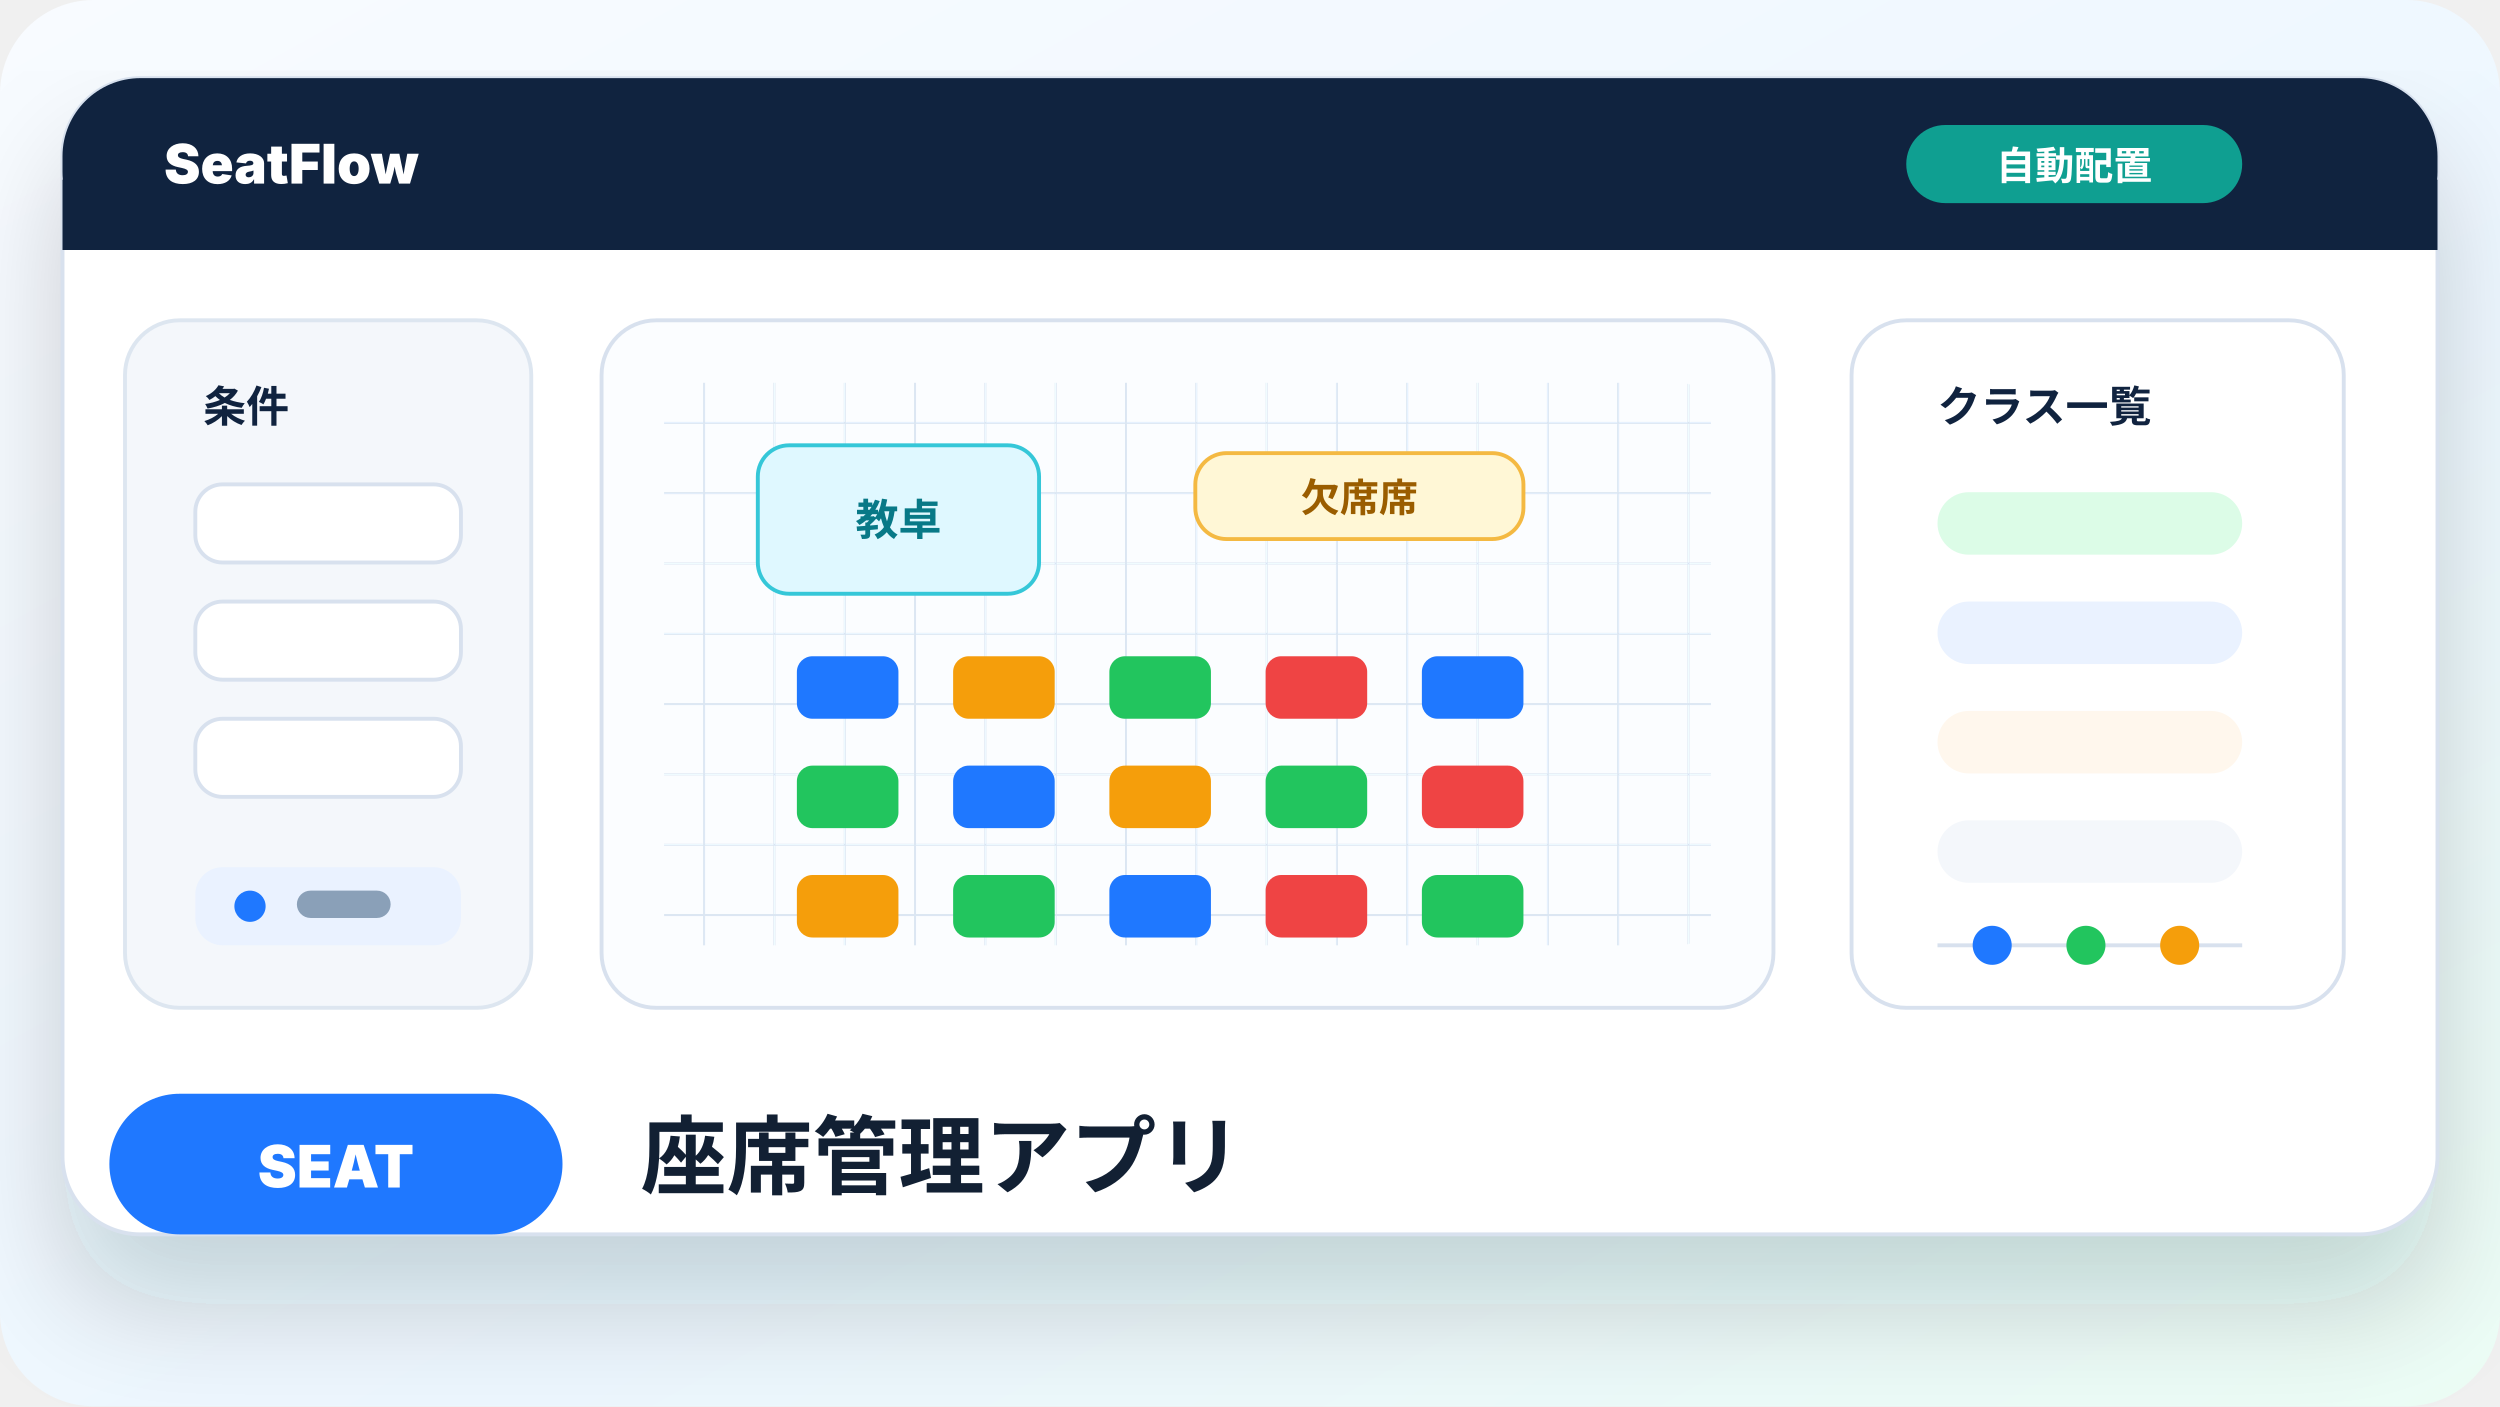
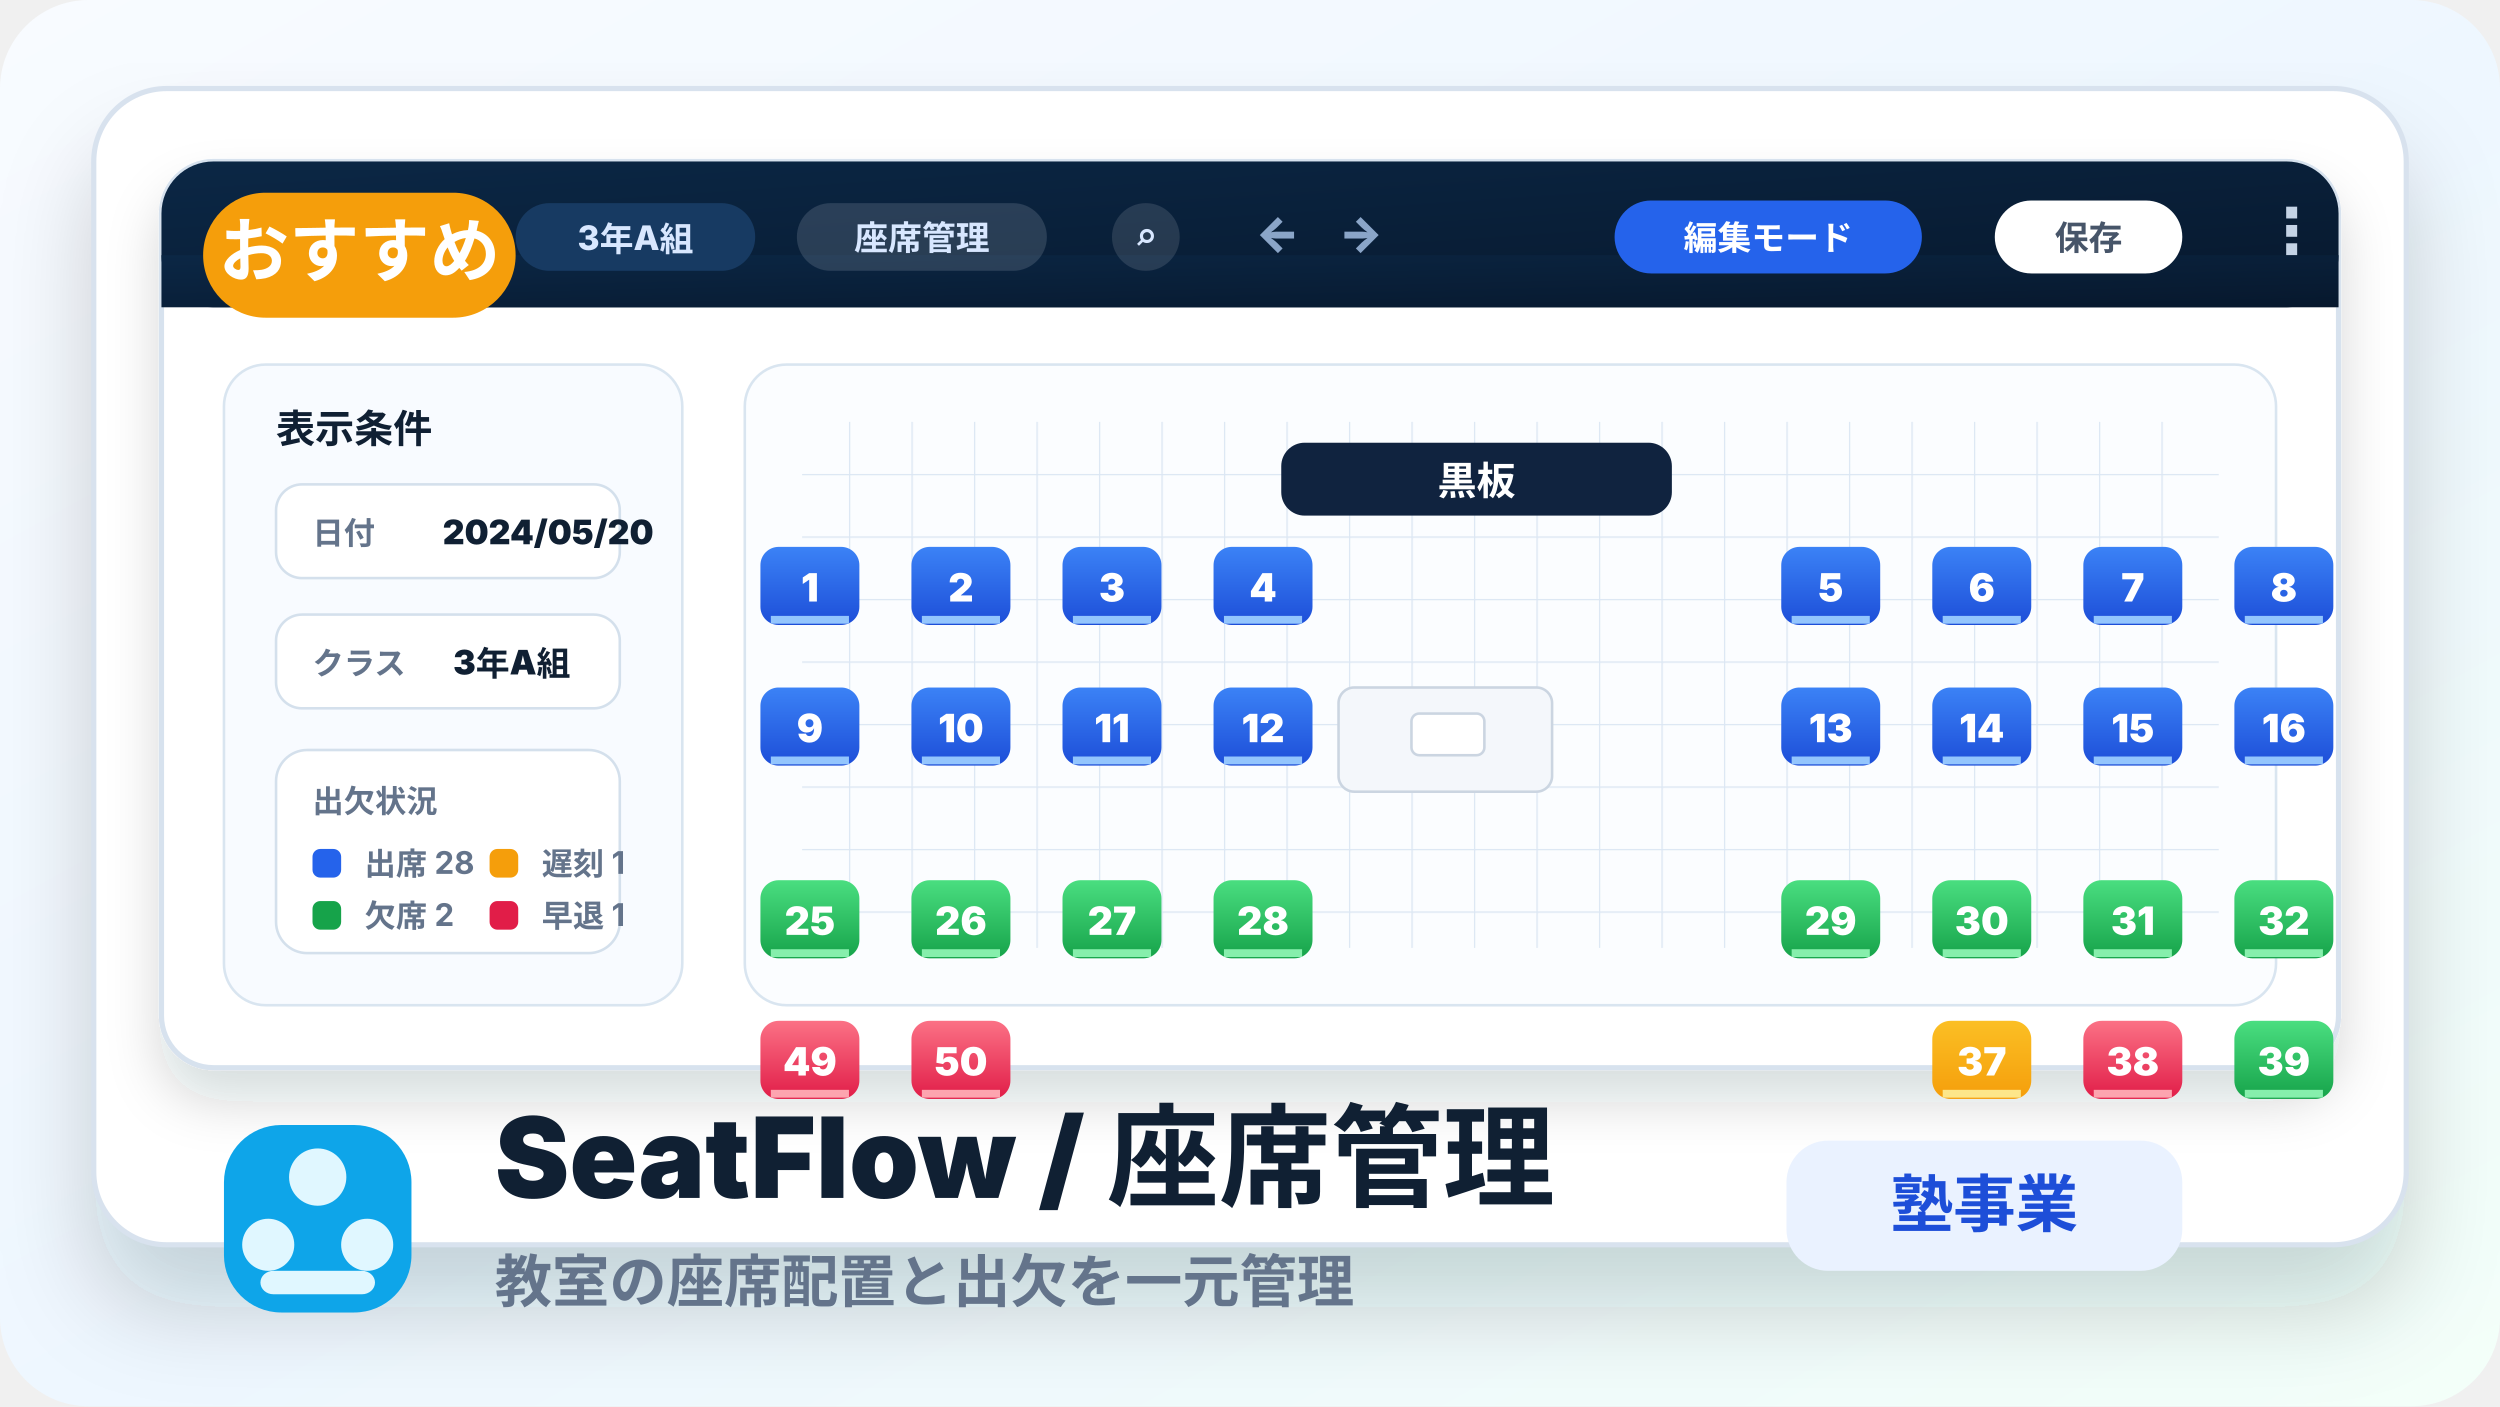
- <svg xmlns="http://www.w3.org/2000/svg" width="640" height="360" font-family="system-ui, -apple-system, BlinkMacSystemFont, Noto Sans JP, sans-serif" viewBox="0 0 640 360" role="img" aria-label="座席管理アプリ">
+ <svg xmlns="http://www.w3.org/2000/svg" width="960" height="540" viewBox="0 0 960 540" role="img" aria-label="SeatFlow 座席管理アプリの画面モック" font-family="system-ui,-apple-system,BlinkMacSystemFont,'Noto Sans JP',sans-serif">
  <defs>
-     <filter id="shadow" x="-20%" y="-20%" width="140%" height="145%">
-       <feDropShadow dx="0" dy="18" stdDeviation="15" flood-color="#102033" flood-opacity=".18" />
+     <linearGradient id="pageBg" x1="0" y1="0" x2="1" y2="1">
+       <stop stop-color="#f8fbff" />
+       <stop offset=".52" stop-color="#eef7ff" />
+       <stop offset="1" stop-color="#f3fff9" />
+     </linearGradient>
+     <linearGradient id="navy" x1="0" y1="0" x2="1" y2="1">
+       <stop stop-color="#0b2745" />
+       <stop offset="1" stop-color="#07182d" />
+     </linearGradient>
+     <linearGradient id="seatBlue" x1="0" y1="0" x2="0" y2="1">
+       <stop stop-color="#3b82f6" />
+       <stop offset="1" stop-color="#1d4ed8" />
+     </linearGradient>
+     <linearGradient id="seatGreen" x1="0" y1="0" x2="0" y2="1">
+       <stop stop-color="#4ade80" />
+       <stop offset="1" stop-color="#16a34a" />
+     </linearGradient>
+     <linearGradient id="seatPink" x1="0" y1="0" x2="0" y2="1">
+       <stop stop-color="#fb7185" />
+       <stop offset="1" stop-color="#e11d48" />
+     </linearGradient>
+     <linearGradient id="seatAmber" x1="0" y1="0" x2="0" y2="1">
+       <stop stop-color="#fbbf24" />
+       <stop offset="1" stop-color="#f59e0b" />
+     </linearGradient>
+     <filter id="cardShadow" x="-10%" y="-10%" width="120%" height="130%">
+       <feDropShadow dx="0" dy="24" stdDeviation="18" flood-color="#102033" flood-opacity=".18" />
    </filter>
-     <linearGradient id="bg" x1="0" y1="0" x2="1" y2="1">
-       <stop stop-color="#f8fbff" />
-       <stop offset=".6" stop-color="#edf7ff" />
-       <stop offset="1" stop-color="#ecfdf5" />
-     </linearGradient>
-     <pattern id="grid" width="18" height="18" patternUnits="userSpaceOnUse">
-       <path d="M18 0H0v18" fill="none" stroke="#dbe6f2" stroke-width="1" />
+     <filter id="softShadow" x="-20%" y="-20%" width="140%" height="150%">
+       <feDropShadow dx="0" dy="12" stdDeviation="10" flood-color="#102033" flood-opacity=".16" />
+     </filter>
+     <pattern id="grid" width="24" height="24" patternUnits="userSpaceOnUse">
+       <path d="M24 0H0v24" fill="none" stroke="#dce7f3" stroke-width="1" />
    </pattern>
+     <style>
+       .title{font-weight:900;fill:#102033}
+       .muted{fill:#64748b;font-weight:700}
+       .tiny{font-size:12px}
+       .label{font-size:15px;font-weight:900}
+       .seatText{font-size:15px;font-weight:900;fill:white;text-anchor:middle}
+     </style>
  </defs>
-   <rect width="640" height="360" rx="24" fill="url(#bg)" />
-   <rect x="16" y="20" width="608" height="296" rx="20" fill="#fff" filter="url(#shadow)" />
-   <rect x="16" y="20" width="608" height="296" rx="20" fill="#fff" stroke="#d8e1ee" />
-   <rect x="16" y="20" width="608" height="44" rx="20" fill="#10233f" />
-   <rect x="16" y="46" width="608" height="18" fill="#10233f" />
-   <text x="42" y="47" font-size="14" font-weight="900" fill="#fff">SeatFlow</text>
-   <rect x="488" y="32" width="86" height="20" rx="10" fill="#0f9f91" />
-   <text x="531" y="46" text-anchor="middle" font-size="10" font-weight="800" fill="#fff">自動配置</text>
-   <rect x="32" y="82" width="104" height="176" rx="14" fill="#f4f7fb" stroke="#dde6f0" />
-   <text x="52" y="108" font-size="11" font-weight="900" fill="#10233f">条件</text>
-   <rect x="50" y="124" width="68" height="20" rx="7" fill="#fff" stroke="#d8e1ee" />
-   <rect x="50" y="154" width="68" height="20" rx="7" fill="#fff" stroke="#d8e1ee" />
-   <rect x="50" y="184" width="68" height="20" rx="7" fill="#fff" stroke="#d8e1ee" />
-   <rect x="50" y="222" width="68" height="20" rx="7" fill="#eaf2ff" />
-   <circle cx="64" cy="232" r="4" fill="#1f78ff" />
-   <rect x="76" y="228" width="24" height="7" rx="3.5" fill="#8aa0b8" />
-   <rect x="154" y="82" width="300" height="176" rx="14" fill="#fbfdff" stroke="#d8e1ee" />
-   <rect x="170" y="98" width="268" height="144" rx="8" fill="url(#grid)" />
-   <rect x="194" y="114" width="72" height="38" rx="8" fill="#dff8ff" stroke="#35c7d8" />
-   <text x="230" y="137" text-anchor="middle" font-size="11" font-weight="900" fill="#087987">教卓</text>
-   <rect x="306" y="116" width="84" height="22" rx="8" fill="#fff7d6" stroke="#f4b942" />
-   <text x="348" y="131" text-anchor="middle" font-size="10" font-weight="800" fill="#9a5d00">欠席席</text>
-   <rect x="204" y="168" width="26" height="16" rx="4" fill="#1f78ff" />
-   <rect x="244" y="168" width="26" height="16" rx="4" fill="#f59e0b" />
-   <rect x="284" y="168" width="26" height="16" rx="4" fill="#22c55e" />
-   <rect x="324" y="168" width="26" height="16" rx="4" fill="#ef4444" />
-   <rect x="364" y="168" width="26" height="16" rx="4" fill="#1f78ff" />
-   <rect x="204" y="196" width="26" height="16" rx="4" fill="#22c55e" />
-   <rect x="244" y="196" width="26" height="16" rx="4" fill="#1f78ff" />
-   <rect x="284" y="196" width="26" height="16" rx="4" fill="#f59e0b" />
-   <rect x="324" y="196" width="26" height="16" rx="4" fill="#22c55e" />
-   <rect x="364" y="196" width="26" height="16" rx="4" fill="#ef4444" />
-   <rect x="204" y="224" width="26" height="16" rx="4" fill="#f59e0b" />
-   <rect x="244" y="224" width="26" height="16" rx="4" fill="#22c55e" />
-   <rect x="284" y="224" width="26" height="16" rx="4" fill="#1f78ff" />
-   <rect x="324" y="224" width="26" height="16" rx="4" fill="#ef4444" />
-   <rect x="364" y="224" width="26" height="16" rx="4" fill="#22c55e" />
-   <rect x="474" y="82" width="126" height="176" rx="14" fill="#fff" stroke="#d8e1ee" />
-   <text x="496" y="108" font-size="11" font-weight="900" fill="#10233f">クラス一覧</text>
-   <rect x="496" y="126" width="78" height="16" rx="8" fill="#dcfce7" />
-   <rect x="496" y="154" width="78" height="16" rx="8" fill="#eaf2ff" />
-   <rect x="496" y="182" width="78" height="16" rx="8" fill="#fff7ed" />
-   <rect x="496" y="210" width="78" height="16" rx="8" fill="#f4f7fb" />
-   <path d="M496 242h78" stroke="#d8e1ee" stroke-width="1" />
-   <circle cx="510" cy="242" r="5" fill="#1f78ff" />
-   <circle cx="534" cy="242" r="5" fill="#22c55e" />
-   <circle cx="558" cy="242" r="5" fill="#f59e0b" />
-   <g transform="translate(28 280)">
-     <rect width="116" height="36" rx="18" fill="#1f78ff" />
-     <text x="58" y="24" text-anchor="middle" font-size="15" font-weight="900" fill="#fff">SEAT</text>
+   <rect width="960" height="540" rx="34" fill="url(#pageBg)" />
+   <rect x="36" y="34" width="888" height="444" rx="28" fill="#fff" filter="url(#cardShadow)" />
+   <rect x="36" y="34" width="888" height="444" rx="28" fill="#fff" stroke="#d8e2ee" stroke-width="2" />
+   <g transform="translate(62 62)">
+     <rect width="836" height="348" rx="20" fill="#fff" stroke="#d7e2ee" stroke-width="2" filter="url(#softShadow)" />
+     <rect width="836" height="56" rx="20" fill="url(#navy)" />
+     <rect y="36" width="836" height="20" fill="url(#navy)" />
+     <text x="28" y="35" font-size="19" font-weight="900" fill="#fff">SeatFlow</text>
+     <rect x="136" y="16" width="92" height="26" rx="13" fill="#173a62" />
+     <text x="182" y="34" text-anchor="middle" font-size="13" font-weight="800" fill="#d8e7ff">3年A組</text>
+     <rect x="244" y="16" width="96" height="26" rx="13" fill="#eef6ff" opacity=".14" />
+     <text x="292" y="34" text-anchor="middle" font-size="13" font-weight="800" fill="#d8e7ff">座席管理</text>
+     <circle cx="378" cy="29" r="13" fill="#fff" opacity=".12" />
+     <text x="378" y="34" text-anchor="middle" font-size="15" font-weight="900" fill="#d8e7ff">⌕</text>
+     <text x="420" y="34" font-size="18" font-weight="900" fill="#8aa5c8">←</text>
+     <text x="452" y="34" font-size="18" font-weight="900" fill="#8aa5c8">→</text>
+     <rect x="558" y="15" width="118" height="28" rx="14" fill="#2563eb" />
+     <text x="617" y="34" text-anchor="middle" font-size="13" font-weight="900" fill="#fff">編集モード</text>
+     <rect x="704" y="15" width="72" height="28" rx="14" fill="#fff" />
+     <text x="740" y="34" text-anchor="middle" font-size="13" font-weight="900" fill="#475569">保存</text>
+     <text x="806" y="35" font-size="24" font-weight="900" fill="#c4d3e5">⋮</text>
+     <rect x="24" y="78" width="176" height="246" rx="16" fill="#f8fbff" stroke="#d9e5f0" />
+     <text x="44" y="108" class="label" fill="#102033">表示条件</text>
+     <rect x="44" y="124" width="132" height="36" rx="10" fill="#fff" stroke="#d4e0ec" />
+     <text x="58" y="147" class="tiny muted">日付</text>
+     <text x="108" y="147" font-size="13" font-weight="900" fill="#102033">2024/05/20</text>
+     <rect x="44" y="174" width="132" height="36" rx="10" fill="#fff" stroke="#d4e0ec" />
+     <text x="58" y="197" class="tiny muted">クラス</text>
+     <text x="112" y="197" font-size="13" font-weight="900" fill="#102033">3年A組</text>
+     <rect x="44" y="226" width="132" height="78" rx="12" fill="#fff" stroke="#d4e0ec" />
+     <text x="58" y="250" class="tiny muted">出欠状況</text>
+     <rect x="58" y="264" width="11" height="11" rx="3" fill="#2563eb" />
+     <text x="78" y="274" class="tiny muted">出席 28</text>
+     <rect x="58" y="284" width="11" height="11" rx="3" fill="#16a34a" />
+     <text x="78" y="294" class="tiny muted">欠席 2</text>
+     <rect x="126" y="264" width="11" height="11" rx="3" fill="#f59e0b" />
+     <text x="146" y="274" class="tiny muted">遅刻 1</text>
+     <rect x="126" y="284" width="11" height="11" rx="3" fill="#e11d48" />
+     <text x="146" y="294" class="tiny muted">早退 1</text>
+     <rect x="224" y="78" width="588" height="246" rx="16" fill="#fbfdff" stroke="#d9e5f0" />
+     <rect x="246" y="100" width="544" height="202" rx="10" fill="url(#grid)" />
+     <rect x="430" y="108" width="150" height="28" rx="9" fill="#10233f" />
+     <text x="505" y="128" text-anchor="middle" font-size="15" font-weight="900" fill="#fff">黒板</text>
+     <rect x="452" y="202" width="82" height="40" rx="6" fill="#f4f7fb" stroke="#cbd5e1" />
+     <rect x="480" y="212" width="28" height="16" rx="3" fill="#fff" stroke="#cbd5e1" />
  </g>
-   <text x="164" y="304" font-size="22" font-weight="900" fill="#122033">座席管理アプリ</text>
+   <g transform="translate(292 210)">
+     <g transform="translate(0 0)">
+       <rect width="38" height="30" rx="7" fill="url(#seatBlue)" />
+       <path d="M4 28h30" stroke="#93c5fd" stroke-width="3" />
+       <text x="19" y="21" class="seatText">1</text>
+     </g>
+     <g transform="translate(58 0)">
+       <rect width="38" height="30" rx="7" fill="url(#seatBlue)" />
+       <path d="M4 28h30" stroke="#93c5fd" stroke-width="3" />
+       <text x="19" y="21" class="seatText">2</text>
+     </g>
+     <g transform="translate(116 0)">
+       <rect width="38" height="30" rx="7" fill="url(#seatBlue)" />
+       <path d="M4 28h30" stroke="#93c5fd" stroke-width="3" />
+       <text x="19" y="21" class="seatText">3</text>
+     </g>
+     <g transform="translate(174 0)">
+       <rect width="38" height="30" rx="7" fill="url(#seatBlue)" />
+       <path d="M4 28h30" stroke="#93c5fd" stroke-width="3" />
+       <text x="19" y="21" class="seatText">4</text>
+     </g>
+     <g transform="translate(392 0)">
+       <rect width="38" height="30" rx="7" fill="url(#seatBlue)" />
+       <path d="M4 28h30" stroke="#93c5fd" stroke-width="3" />
+       <text x="19" y="21" class="seatText">5</text>
+     </g>
+     <g transform="translate(450 0)">
+       <rect width="38" height="30" rx="7" fill="url(#seatBlue)" />
+       <path d="M4 28h30" stroke="#93c5fd" stroke-width="3" />
+       <text x="19" y="21" class="seatText">6</text>
+     </g>
+     <g transform="translate(508 0)">
+       <rect width="38" height="30" rx="7" fill="url(#seatBlue)" />
+       <path d="M4 28h30" stroke="#93c5fd" stroke-width="3" />
+       <text x="19" y="21" class="seatText">7</text>
+     </g>
+     <g transform="translate(566 0)">
+       <rect width="38" height="30" rx="7" fill="url(#seatBlue)" />
+       <path d="M4 28h30" stroke="#93c5fd" stroke-width="3" />
+       <text x="19" y="21" class="seatText">8</text>
+     </g>
+     <g transform="translate(0 54)">
+       <rect width="38" height="30" rx="7" fill="url(#seatBlue)" />
+       <path d="M4 28h30" stroke="#93c5fd" stroke-width="3" />
+       <text x="19" y="21" class="seatText">9</text>
+     </g>
+     <g transform="translate(58 54)">
+       <rect width="38" height="30" rx="7" fill="url(#seatBlue)" />
+       <path d="M4 28h30" stroke="#93c5fd" stroke-width="3" />
+       <text x="19" y="21" class="seatText">10</text>
+     </g>
+     <g transform="translate(116 54)">
+       <rect width="38" height="30" rx="7" fill="url(#seatBlue)" />
+       <path d="M4 28h30" stroke="#93c5fd" stroke-width="3" />
+       <text x="19" y="21" class="seatText">11</text>
+     </g>
+     <g transform="translate(174 54)">
+       <rect width="38" height="30" rx="7" fill="url(#seatBlue)" />
+       <path d="M4 28h30" stroke="#93c5fd" stroke-width="3" />
+       <text x="19" y="21" class="seatText">12</text>
+     </g>
+     <g transform="translate(392 54)">
+       <rect width="38" height="30" rx="7" fill="url(#seatBlue)" />
+       <path d="M4 28h30" stroke="#93c5fd" stroke-width="3" />
+       <text x="19" y="21" class="seatText">13</text>
+     </g>
+     <g transform="translate(450 54)">
+       <rect width="38" height="30" rx="7" fill="url(#seatBlue)" />
+       <path d="M4 28h30" stroke="#93c5fd" stroke-width="3" />
+       <text x="19" y="21" class="seatText">14</text>
+     </g>
+     <g transform="translate(508 54)">
+       <rect width="38" height="30" rx="7" fill="url(#seatBlue)" />
+       <path d="M4 28h30" stroke="#93c5fd" stroke-width="3" />
+       <text x="19" y="21" class="seatText">15</text>
+     </g>
+     <g transform="translate(566 54)">
+       <rect width="38" height="30" rx="7" fill="url(#seatBlue)" />
+       <path d="M4 28h30" stroke="#93c5fd" stroke-width="3" />
+       <text x="19" y="21" class="seatText">16</text>
+     </g>
+     <g transform="translate(0 128)">
+       <rect width="38" height="30" rx="7" fill="url(#seatGreen)" />
+       <path d="M4 28h30" stroke="#86efac" stroke-width="3" />
+       <text x="19" y="21" class="seatText">25</text>
+     </g>
+     <g transform="translate(58 128)">
+       <rect width="38" height="30" rx="7" fill="url(#seatGreen)" />
+       <path d="M4 28h30" stroke="#86efac" stroke-width="3" />
+       <text x="19" y="21" class="seatText">26</text>
+     </g>
+     <g transform="translate(116 128)">
+       <rect width="38" height="30" rx="7" fill="url(#seatGreen)" />
+       <path d="M4 28h30" stroke="#86efac" stroke-width="3" />
+       <text x="19" y="21" class="seatText">27</text>
+     </g>
+     <g transform="translate(174 128)">
+       <rect width="38" height="30" rx="7" fill="url(#seatGreen)" />
+       <path d="M4 28h30" stroke="#86efac" stroke-width="3" />
+       <text x="19" y="21" class="seatText">28</text>
+     </g>
+     <g transform="translate(392 128)">
+       <rect width="38" height="30" rx="7" fill="url(#seatGreen)" />
+       <path d="M4 28h30" stroke="#86efac" stroke-width="3" />
+       <text x="19" y="21" class="seatText">29</text>
+     </g>
+     <g transform="translate(450 128)">
+       <rect width="38" height="30" rx="7" fill="url(#seatGreen)" />
+       <path d="M4 28h30" stroke="#86efac" stroke-width="3" />
+       <text x="19" y="21" class="seatText">30</text>
+     </g>
+     <g transform="translate(508 128)">
+       <rect width="38" height="30" rx="7" fill="url(#seatGreen)" />
+       <path d="M4 28h30" stroke="#86efac" stroke-width="3" />
+       <text x="19" y="21" class="seatText">31</text>
+     </g>
+     <g transform="translate(566 128)">
+       <rect width="38" height="30" rx="7" fill="url(#seatGreen)" />
+       <path d="M4 28h30" stroke="#86efac" stroke-width="3" />
+       <text x="19" y="21" class="seatText">32</text>
+     </g>
+     <g transform="translate(0 182)">
+       <rect width="38" height="30" rx="7" fill="url(#seatPink)" />
+       <path d="M4 28h30" stroke="#fda4af" stroke-width="3" />
+       <text x="19" y="21" class="seatText">49</text>
+     </g>
+     <g transform="translate(58 182)">
+       <rect width="38" height="30" rx="7" fill="url(#seatPink)" />
+       <path d="M4 28h30" stroke="#fda4af" stroke-width="3" />
+       <text x="19" y="21" class="seatText">50</text>
+     </g>
+     <g transform="translate(450 182)">
+       <rect width="38" height="30" rx="7" fill="url(#seatAmber)" />
+       <path d="M4 28h30" stroke="#fde68a" stroke-width="3" />
+       <text x="19" y="21" class="seatText">37</text>
+     </g>
+     <g transform="translate(508 182)">
+       <rect width="38" height="30" rx="7" fill="url(#seatPink)" />
+       <path d="M4 28h30" stroke="#fda4af" stroke-width="3" />
+       <text x="19" y="21" class="seatText">38</text>
+     </g>
+     <g transform="translate(566 182)">
+       <rect width="38" height="30" rx="7" fill="url(#seatGreen)" />
+       <path d="M4 28h30" stroke="#86efac" stroke-width="3" />
+       <text x="19" y="21" class="seatText">39</text>
+     </g>
+   </g>
+   <rect x="86" y="432" width="72" height="72" rx="22" fill="#0ea5e9" />
+   <circle cx="122" cy="452" r="11" fill="#e0f7ff" />
+   <circle cx="103" cy="478" r="10" fill="#e0f7ff" />
+   <circle cx="141" cy="478" r="10" fill="#e0f7ff" />
+   <rect x="100" y="488" width="44" height="9" rx="5" fill="#e0f7ff" />
+   <text x="190" y="460" font-size="43" font-weight="900" fill="#102033">SeatFlow / 座席管理</text>
+   <text x="190" y="500" font-size="22" font-weight="800" fill="#64748b">教室の座席配置と出欠を一元管理</text>
+   <rect x="686" y="438" width="152" height="50" rx="16" fill="#eaf2ff" />
+   <text x="762" y="471" text-anchor="middle" font-size="24" font-weight="900" fill="#1d4ed8">塾事業</text>
+   <rect x="78" y="74" width="120" height="48" rx="24" fill="#f59e0b" />
+   <text x="138" y="106" text-anchor="middle" font-size="27" font-weight="900" fill="#fff">おすすめ</text>
</svg>
